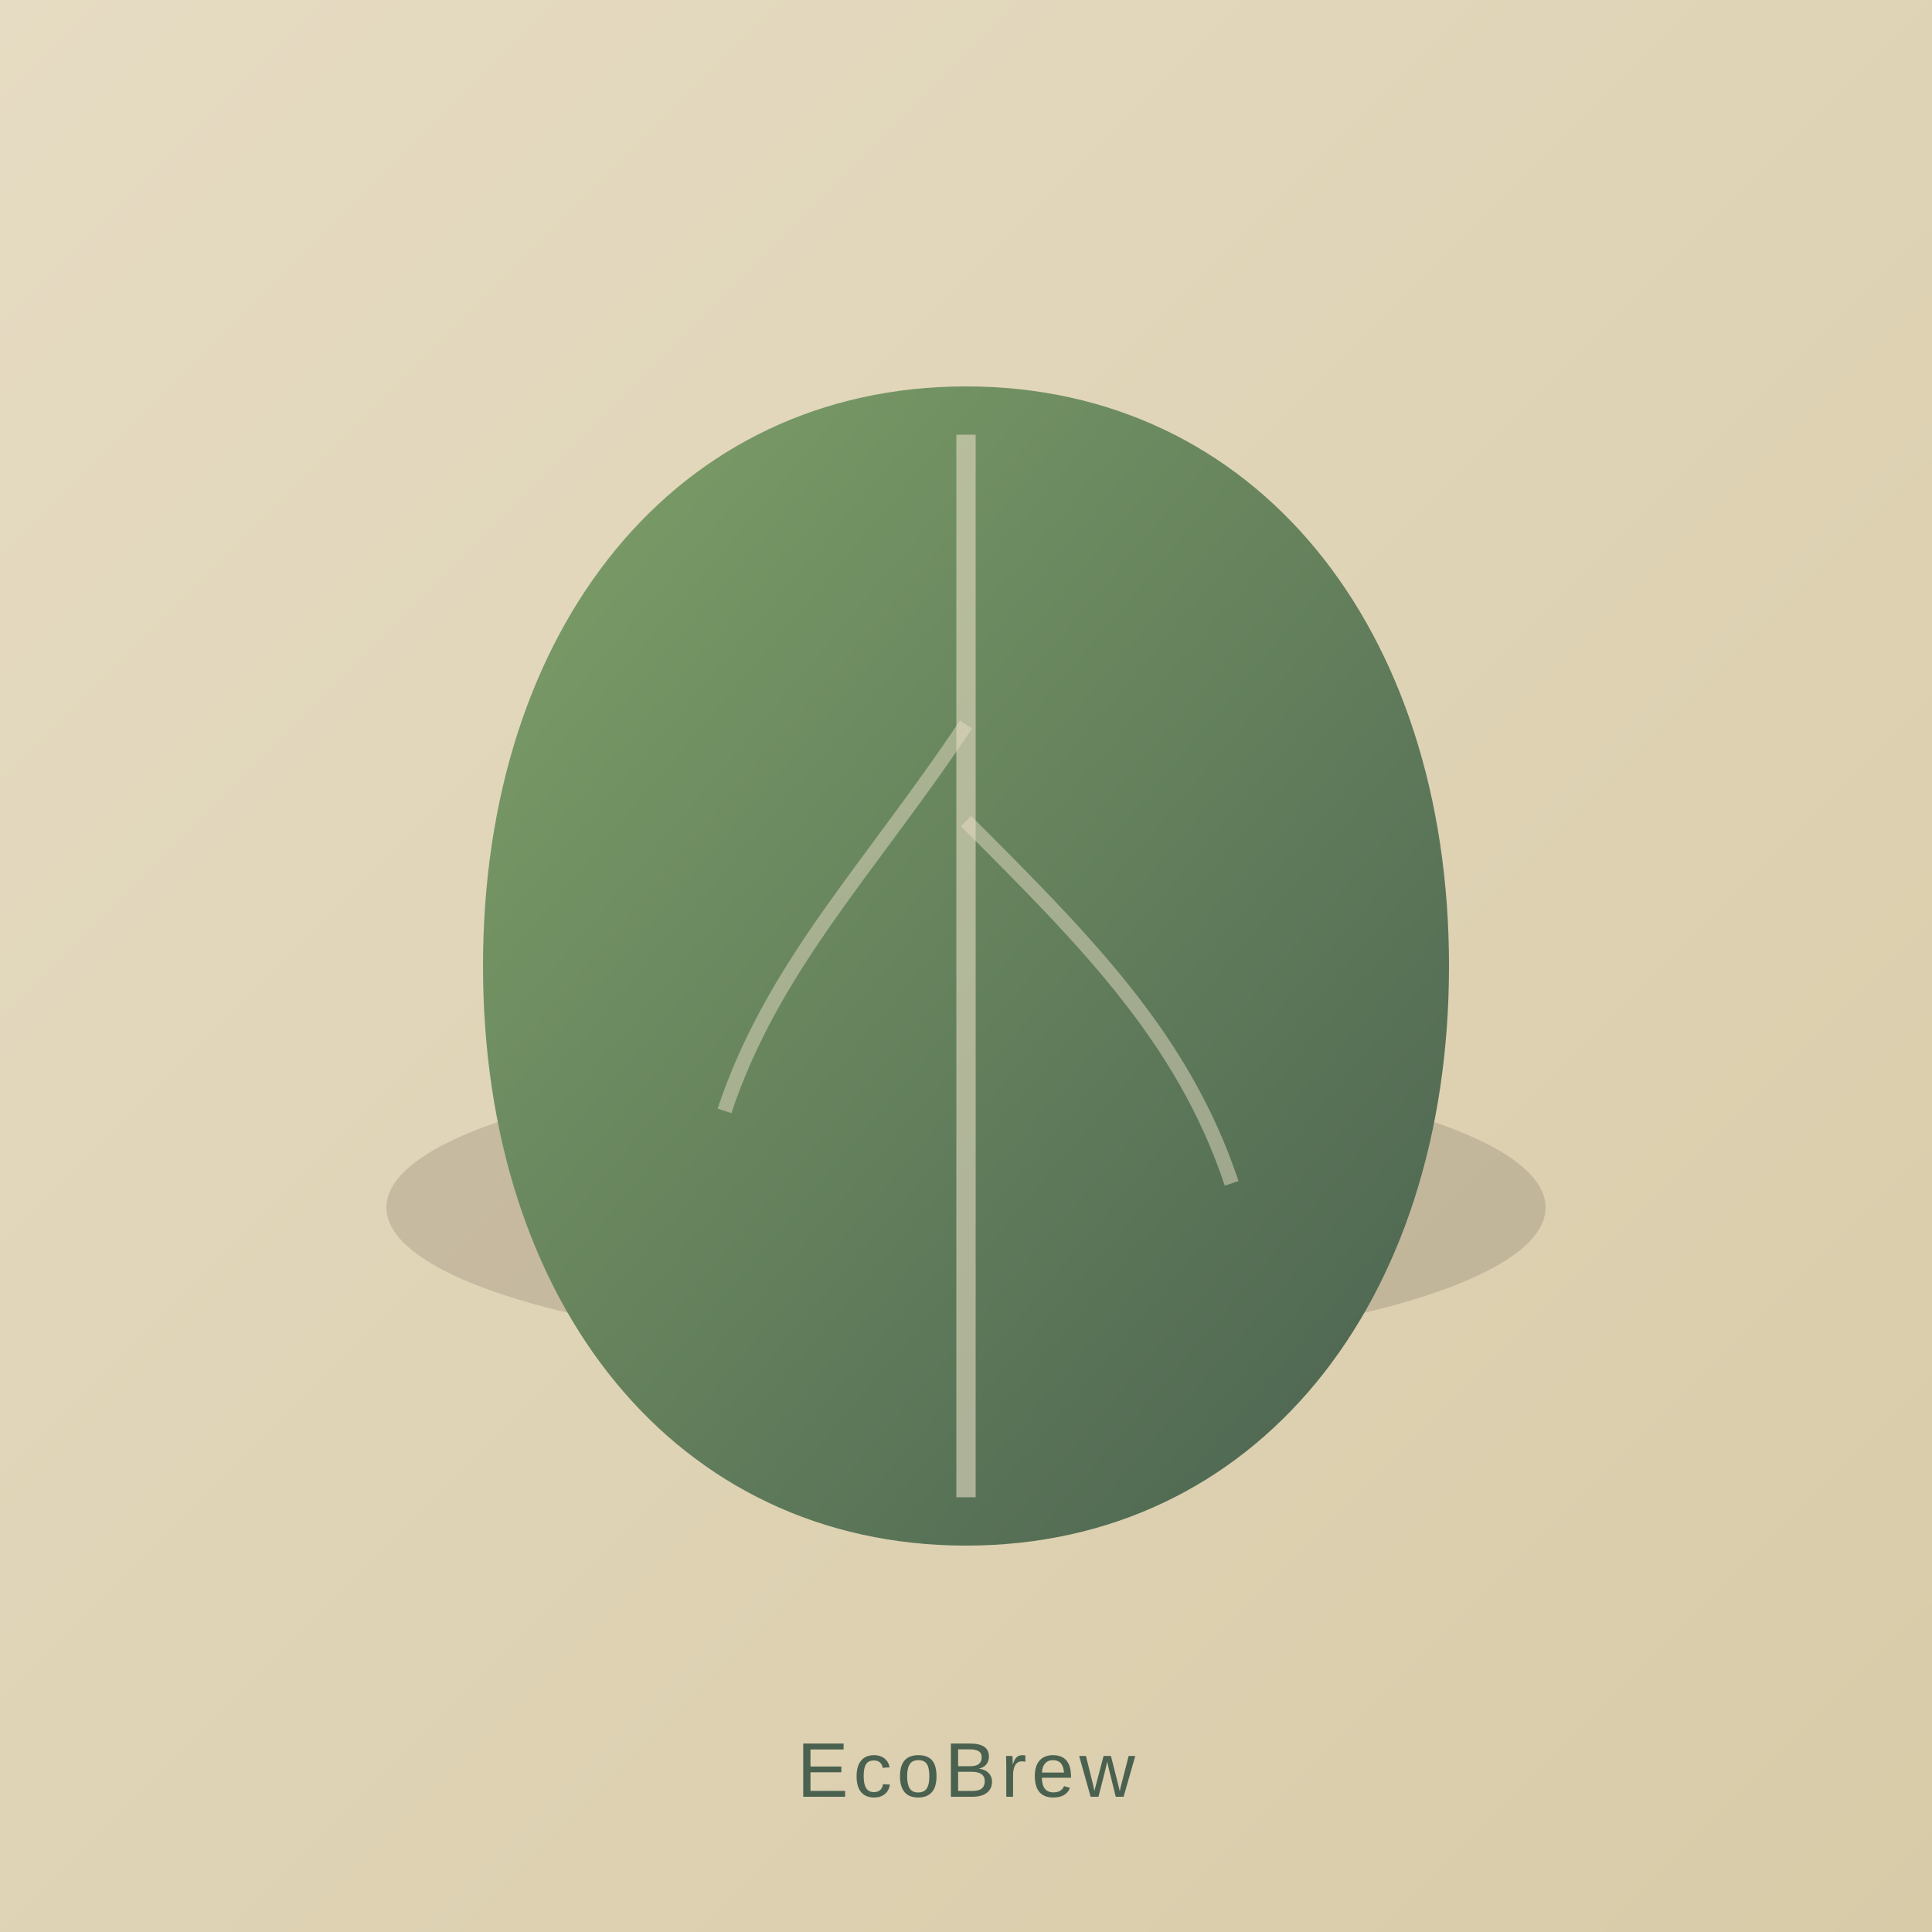
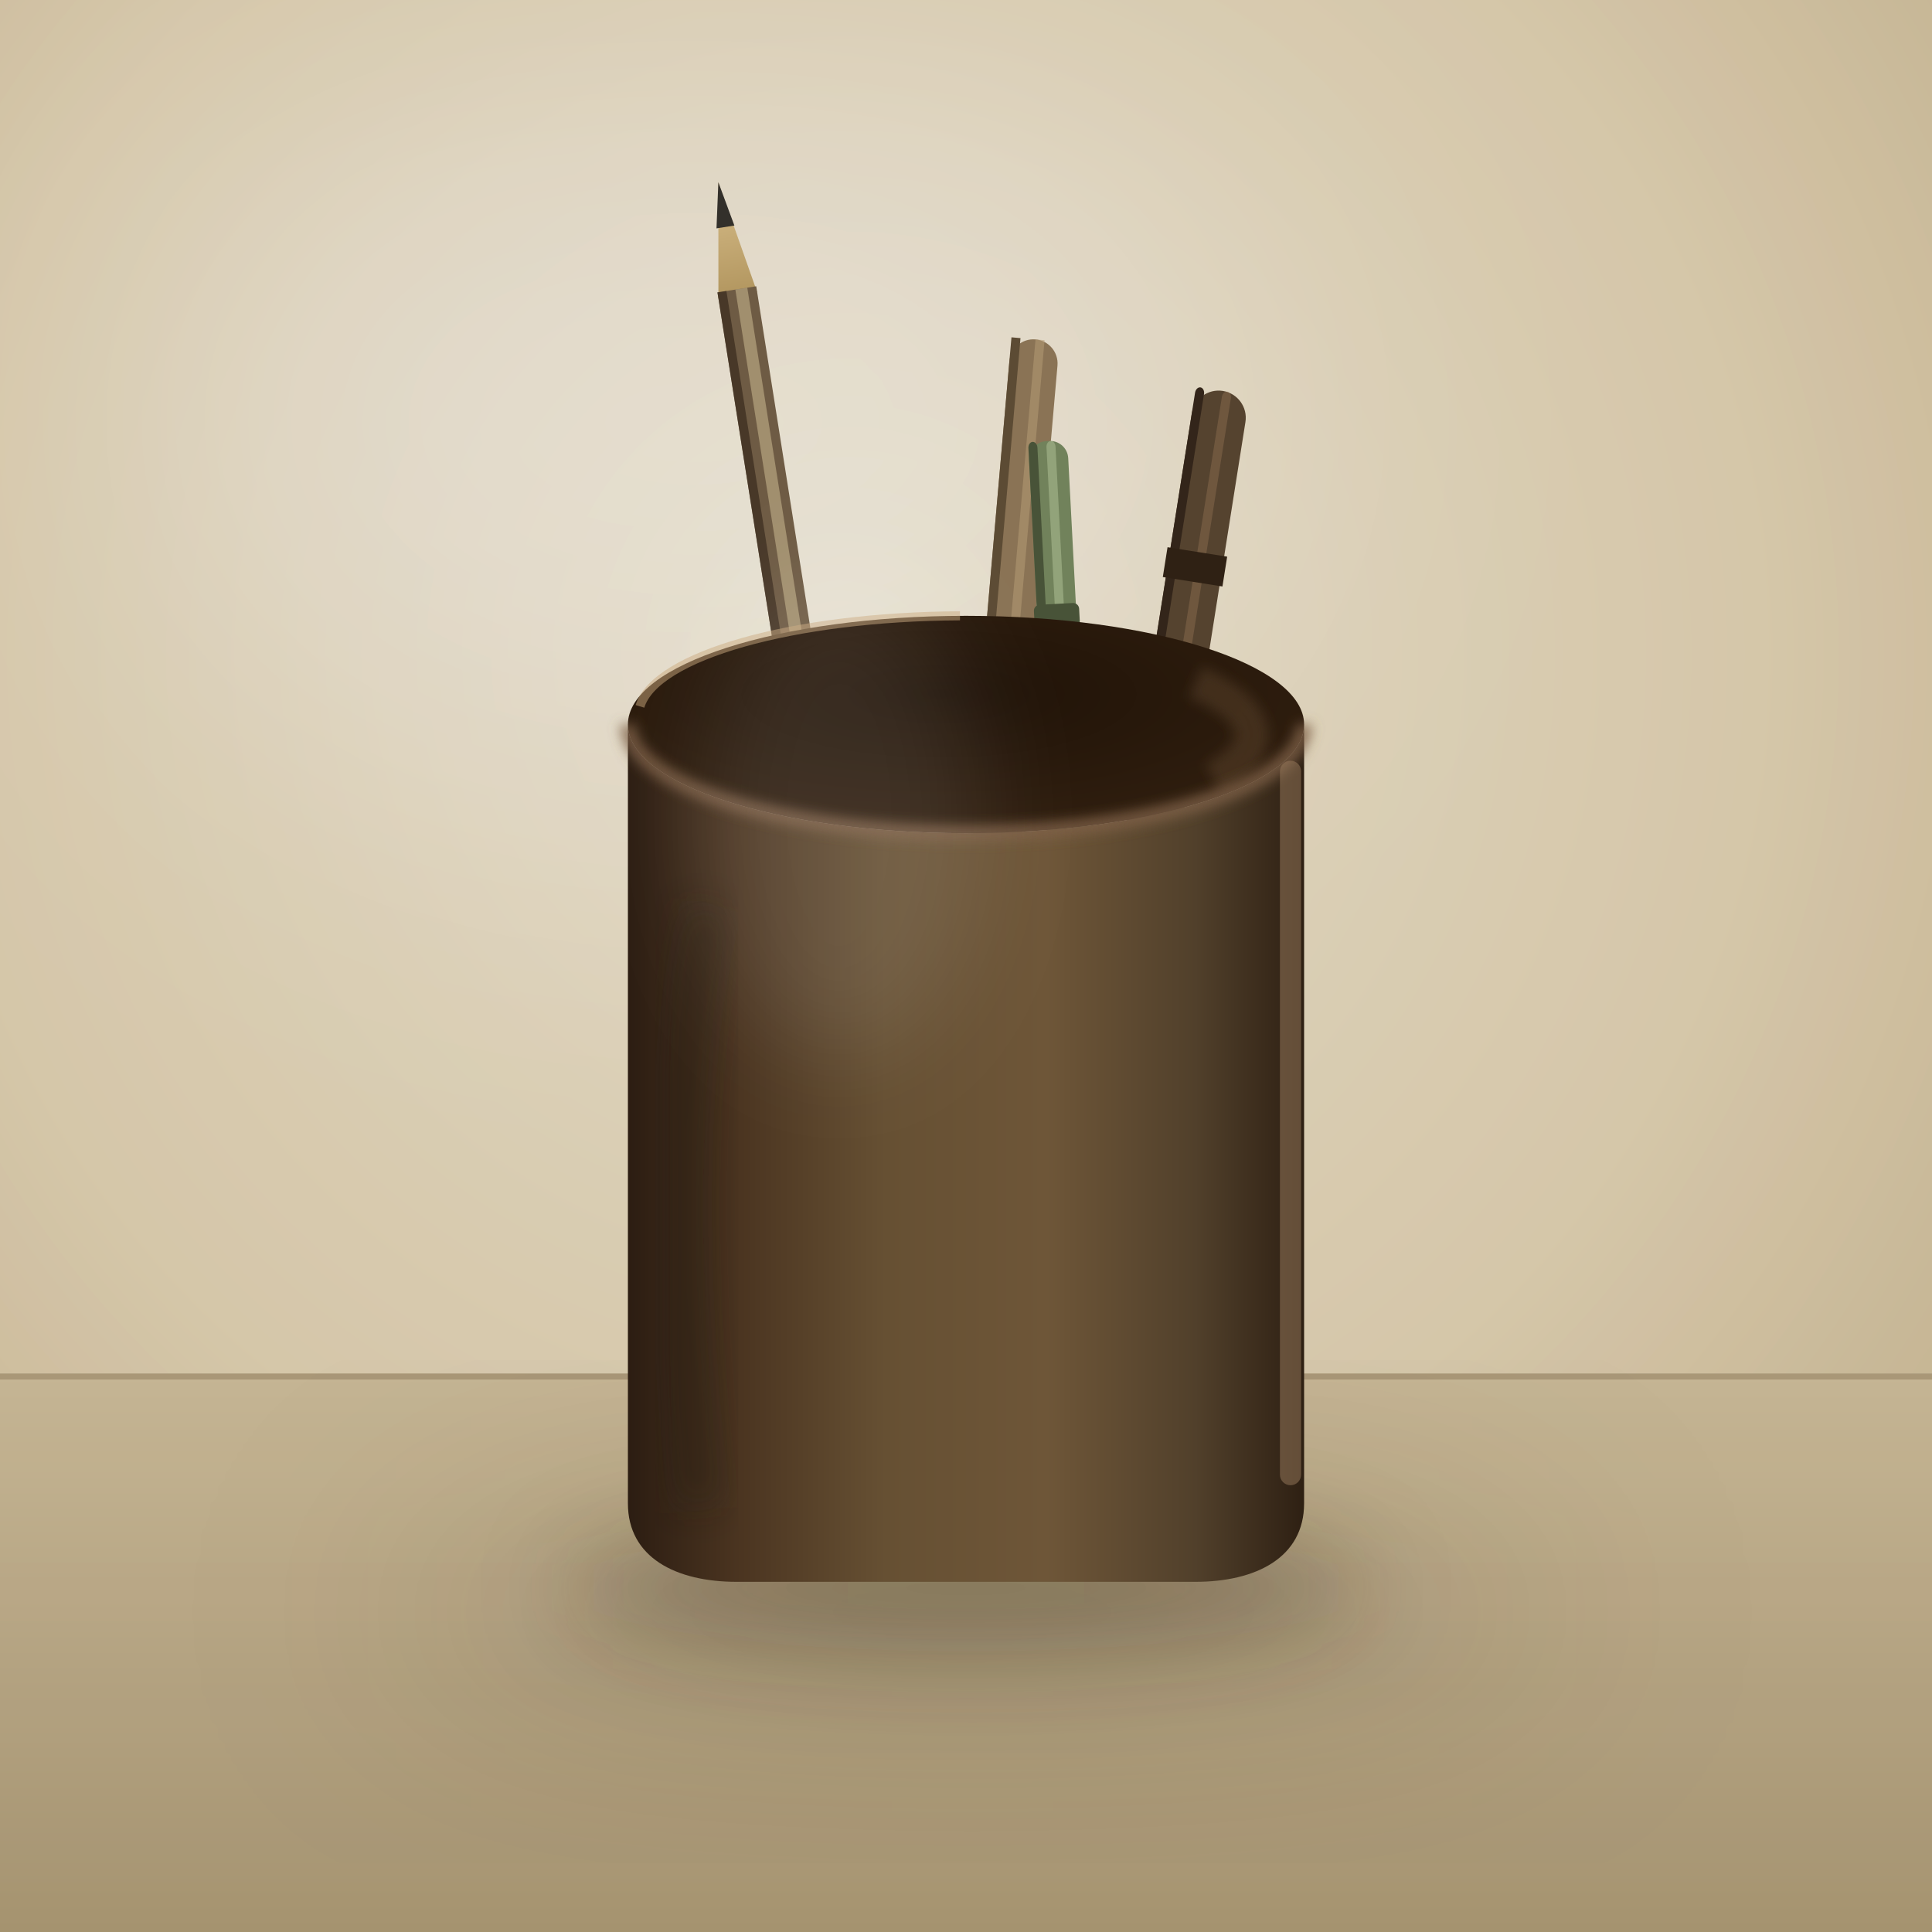
- <svg xmlns="http://www.w3.org/2000/svg" viewBox="0 0 400 400">
+ <svg xmlns="http://www.w3.org/2000/svg" viewBox="0 0 640 640">
  <defs>
-     <linearGradient id="bg" x1="0" y1="0" x2="1" y2="1">
-       <stop offset="0" stop-color="#E6DCC3" />
-       <stop offset="1" stop-color="#D8CBA8" />
+     <radialGradient id="bg" cx="44%" cy="34%" r="85%">
+       <stop offset="0%" stop-color="#F4ECD9" />
+       <stop offset="55%" stop-color="#E6D8BB" />
+       <stop offset="100%" stop-color="#C9B792" />
+     </radialGradient>
+     <linearGradient id="floor" x1="0" y1="0" x2="0" y2="1">
+       <stop offset="0%" stop-color="#D5C5A4" />
+       <stop offset="100%" stop-color="#B2A07C" />
    </linearGradient>
-     <linearGradient id="leaf" x1="0" y1="0" x2="1" y2="1">
-       <stop offset="0" stop-color="#7FA169" />
-       <stop offset="1" stop-color="#4A6150" />
+     <linearGradient id="cup" x1="0" y1="0" x2="1" y2="0">
+       <stop offset="0%" stop-color="#2C1D12" />
+       <stop offset="16%" stop-color="#4A3420" />
+       <stop offset="38%" stop-color="#665033" />
+       <stop offset="62%" stop-color="#6E5638" />
+       <stop offset="84%" stop-color="#51402B" />
+       <stop offset="100%" stop-color="#2E2013" />
    </linearGradient>
+     <radialGradient id="inner" cx="46%" cy="36%" r="75%">
+       <stop offset="0%" stop-color="#1F1207" />
+       <stop offset="78%" stop-color="#2E1D0E" />
+       <stop offset="100%" stop-color="#3D2A18" />
+     </radialGradient>
+     <linearGradient id="pencilwood" x1="0" y1="0" x2="0" y2="1">
+       <stop offset="0%" stop-color="#D8BE8B" />
+       <stop offset="100%" stop-color="#B2965F" />
+     </linearGradient>
+     <filter id="b60" x="-80%" y="-80%" width="260%" height="260%">
+       <feGaussianBlur stdDeviation="60" />
+     </filter>
+     <filter id="b40" x="-80%" y="-80%" width="260%" height="260%">
+       <feGaussianBlur stdDeviation="40" />
+     </filter>
+     <filter id="b16" x="-80%" y="-80%" width="260%" height="260%">
+       <feGaussianBlur stdDeviation="16" />
+     </filter>
+     <filter id="b6" x="-80%" y="-80%" width="260%" height="260%">
+       <feGaussianBlur stdDeviation="6" />
+     </filter>
+     <filter id="b2" x="-60%" y="-60%" width="220%" height="220%">
+       <feGaussianBlur stdDeviation="2" />
+     </filter>
+     <filter id="grainF">
+       <feTurbulence type="fractalNoise" baseFrequency="0.9" numOctaves="2" seed="7" />
+       <feColorMatrix type="matrix" values="0 0 0 0 0.2  0 0 0 0 0.13  0 0 0 0 0.07  0 0 0 0.55 0" />
+     </filter>
+     <clipPath id="pcs">
+       <rect x="208" y="204" width="224" height="320" rx="24" />
+     </clipPath>
  </defs>
-   <rect width="400" height="400" fill="url(#bg)" />
-   <ellipse cx="200" cy="250" rx="120" ry="30" fill="#2E2419" opacity="0.15" />
-   <path d="M200 80 C 260 80, 300 130, 300 200 C 300 270, 260 320, 200 320 C 140 320, 100 270, 100 200 C 100 130, 140 80, 200 80 Z" fill="url(#leaf)" />
-   <path d="M200 90 L200 310" stroke="#E6DCC3" stroke-width="4" opacity="0.6" />
-   <path d="M200 150 C 180 180, 160 200, 150 230" stroke="#E6DCC3" stroke-width="3" fill="none" opacity="0.5" />
-   <path d="M200 170 C 225 195, 245 215, 255 245" stroke="#E6DCC3" stroke-width="3" fill="none" opacity="0.5" />
-   <text x="200" y="372" text-anchor="middle" font-family="Arial, sans-serif" font-size="16" fill="#4A6150" letter-spacing="1">EcoBrew</text>
+   <rect width="640" height="640" fill="url(#bg)" />
+   <rect y="455" width="640" height="185" fill="url(#floor)" />
+   <rect y="455" width="640" height="2" fill="#867452" opacity="0.4" />
+   <ellipse cx="230" cy="140" rx="190" ry="130" fill="#FFFFFF" opacity="0.45" filter="url(#b60)" />
+   <rect width="640" height="640" fill="#5C4A2E" opacity="0.12" style="mix-blend-mode:multiply" transform="translate(640,0) scale(-1,1)" />
+   <ellipse cx="322" cy="534" rx="200" ry="32" fill="#2A1C10" opacity="0.16" filter="url(#b40)" />
+   <ellipse cx="320" cy="526" rx="132" ry="21" fill="#2A1C10" opacity="0.32" filter="url(#b16)" />
+   <g>
+     <g transform="rotate(-9 268 250)">
+       <polygon points="262,96 275,96 268,58" fill="url(#pencilwood)" />
+       <polygon points="265,73 271,73 268,58" fill="#33302B" />
+       <rect x="262" y="94" width="13" height="160" fill="#6E5B44" />
+       <rect x="262" y="94" width="3" height="160" fill="#3E2F20" opacity="0.8" />
+       <rect x="268" y="94" width="4" height="160" fill="#CBB98F" opacity="0.55" />
+     </g>
+     <g transform="rotate(5 332 250)">
+       <path d="M324 268 L340 268 C344 296 342 318 336 336 C330 318 326 296 324 268 Z" fill="#3E2E1F" />
+       <path d="M330 272 L336 272 C338 298 338 312 334 326 C332 312 330 298 330 272 Z" fill="#241609" opacity="0.6" />
+       <rect x="321" y="238" width="20" height="32" fill="#C6BB9E" />
+       <rect x="321" y="238" width="3" height="32" fill="#8E8065" />
+       <rect x="323" y="112" width="16" height="126" rx="8" fill="#8A7355" />
+       <rect x="323" y="112" width="3" height="126" fill="#5C4B34" />
+       <rect x="331" y="112" width="3" height="126" fill="#B49B74" opacity="0.55" />
+     </g>
+     <g transform="rotate(-3 352 250)">
+       <rect x="346" y="146" width="13" height="170" rx="6" fill="#71825B" />
+       <rect x="346" y="146" width="3" height="170" rx="2" fill="#485338" />
+       <rect x="352" y="146" width="3" height="170" rx="2" fill="#A9B98F" opacity="0.6" />
+       <rect x="345" y="200" width="15" height="8" rx="2" fill="#485338" />
+     </g>
+     <g transform="rotate(9 386 250)">
+       <rect x="377" y="128" width="18" height="190" rx="9" fill="#55432F" />
+       <rect x="377" y="128" width="3" height="190" rx="2" fill="#33251A" />
+       <rect x="386" y="128" width="3" height="190" rx="2" fill="#8A6B4E" opacity="0.5" />
+       <rect x="376" y="182" width="20" height="10" fill="#2F2114" />
+     </g>
+   </g>
+   <g>
+     <ellipse cx="320" cy="240" rx="112" ry="36" fill="url(#inner)" />
+     <path d="M396 226 A100 30 0 0 1 402 258" stroke="#5A4229" stroke-width="11" fill="none" opacity="0.5" filter="url(#b2)" />
+     <path d="M208 240 L208 498 C208 516 224 524 244 524 L396 524 C416 524 432 516 432 498 L432 240 A112 36 0 0 1 208 240 Z" fill="url(#cup)" />
+     <path d="M208 240 A112 36 0 0 0 432 240" stroke="#7E6146" stroke-width="5" fill="none" opacity="0.85" filter="url(#b2)" />
+     <path d="M212 234 A108 33 0 0 1 318 204" stroke="#C9A87C" stroke-width="3" fill="none" opacity="0.5" />
+     <path d="M236 300 C224 340 222 420 232 500" stroke="#1C1209" stroke-width="20" fill="none" opacity="0.25" filter="url(#b6)" />
+     <ellipse cx="278" cy="270" rx="48" ry="80" fill="#FFFFFF" opacity="0.10" filter="url(#b16)" />
+     <rect x="424" y="252" width="7" height="240" rx="3.5" fill="#9A7B5E" opacity="0.5" />
+   </g>
+   <rect width="640" height="640" fill="url(#grainF)" opacity="0.09" clip-path="url(#pcs)" />
</svg>
